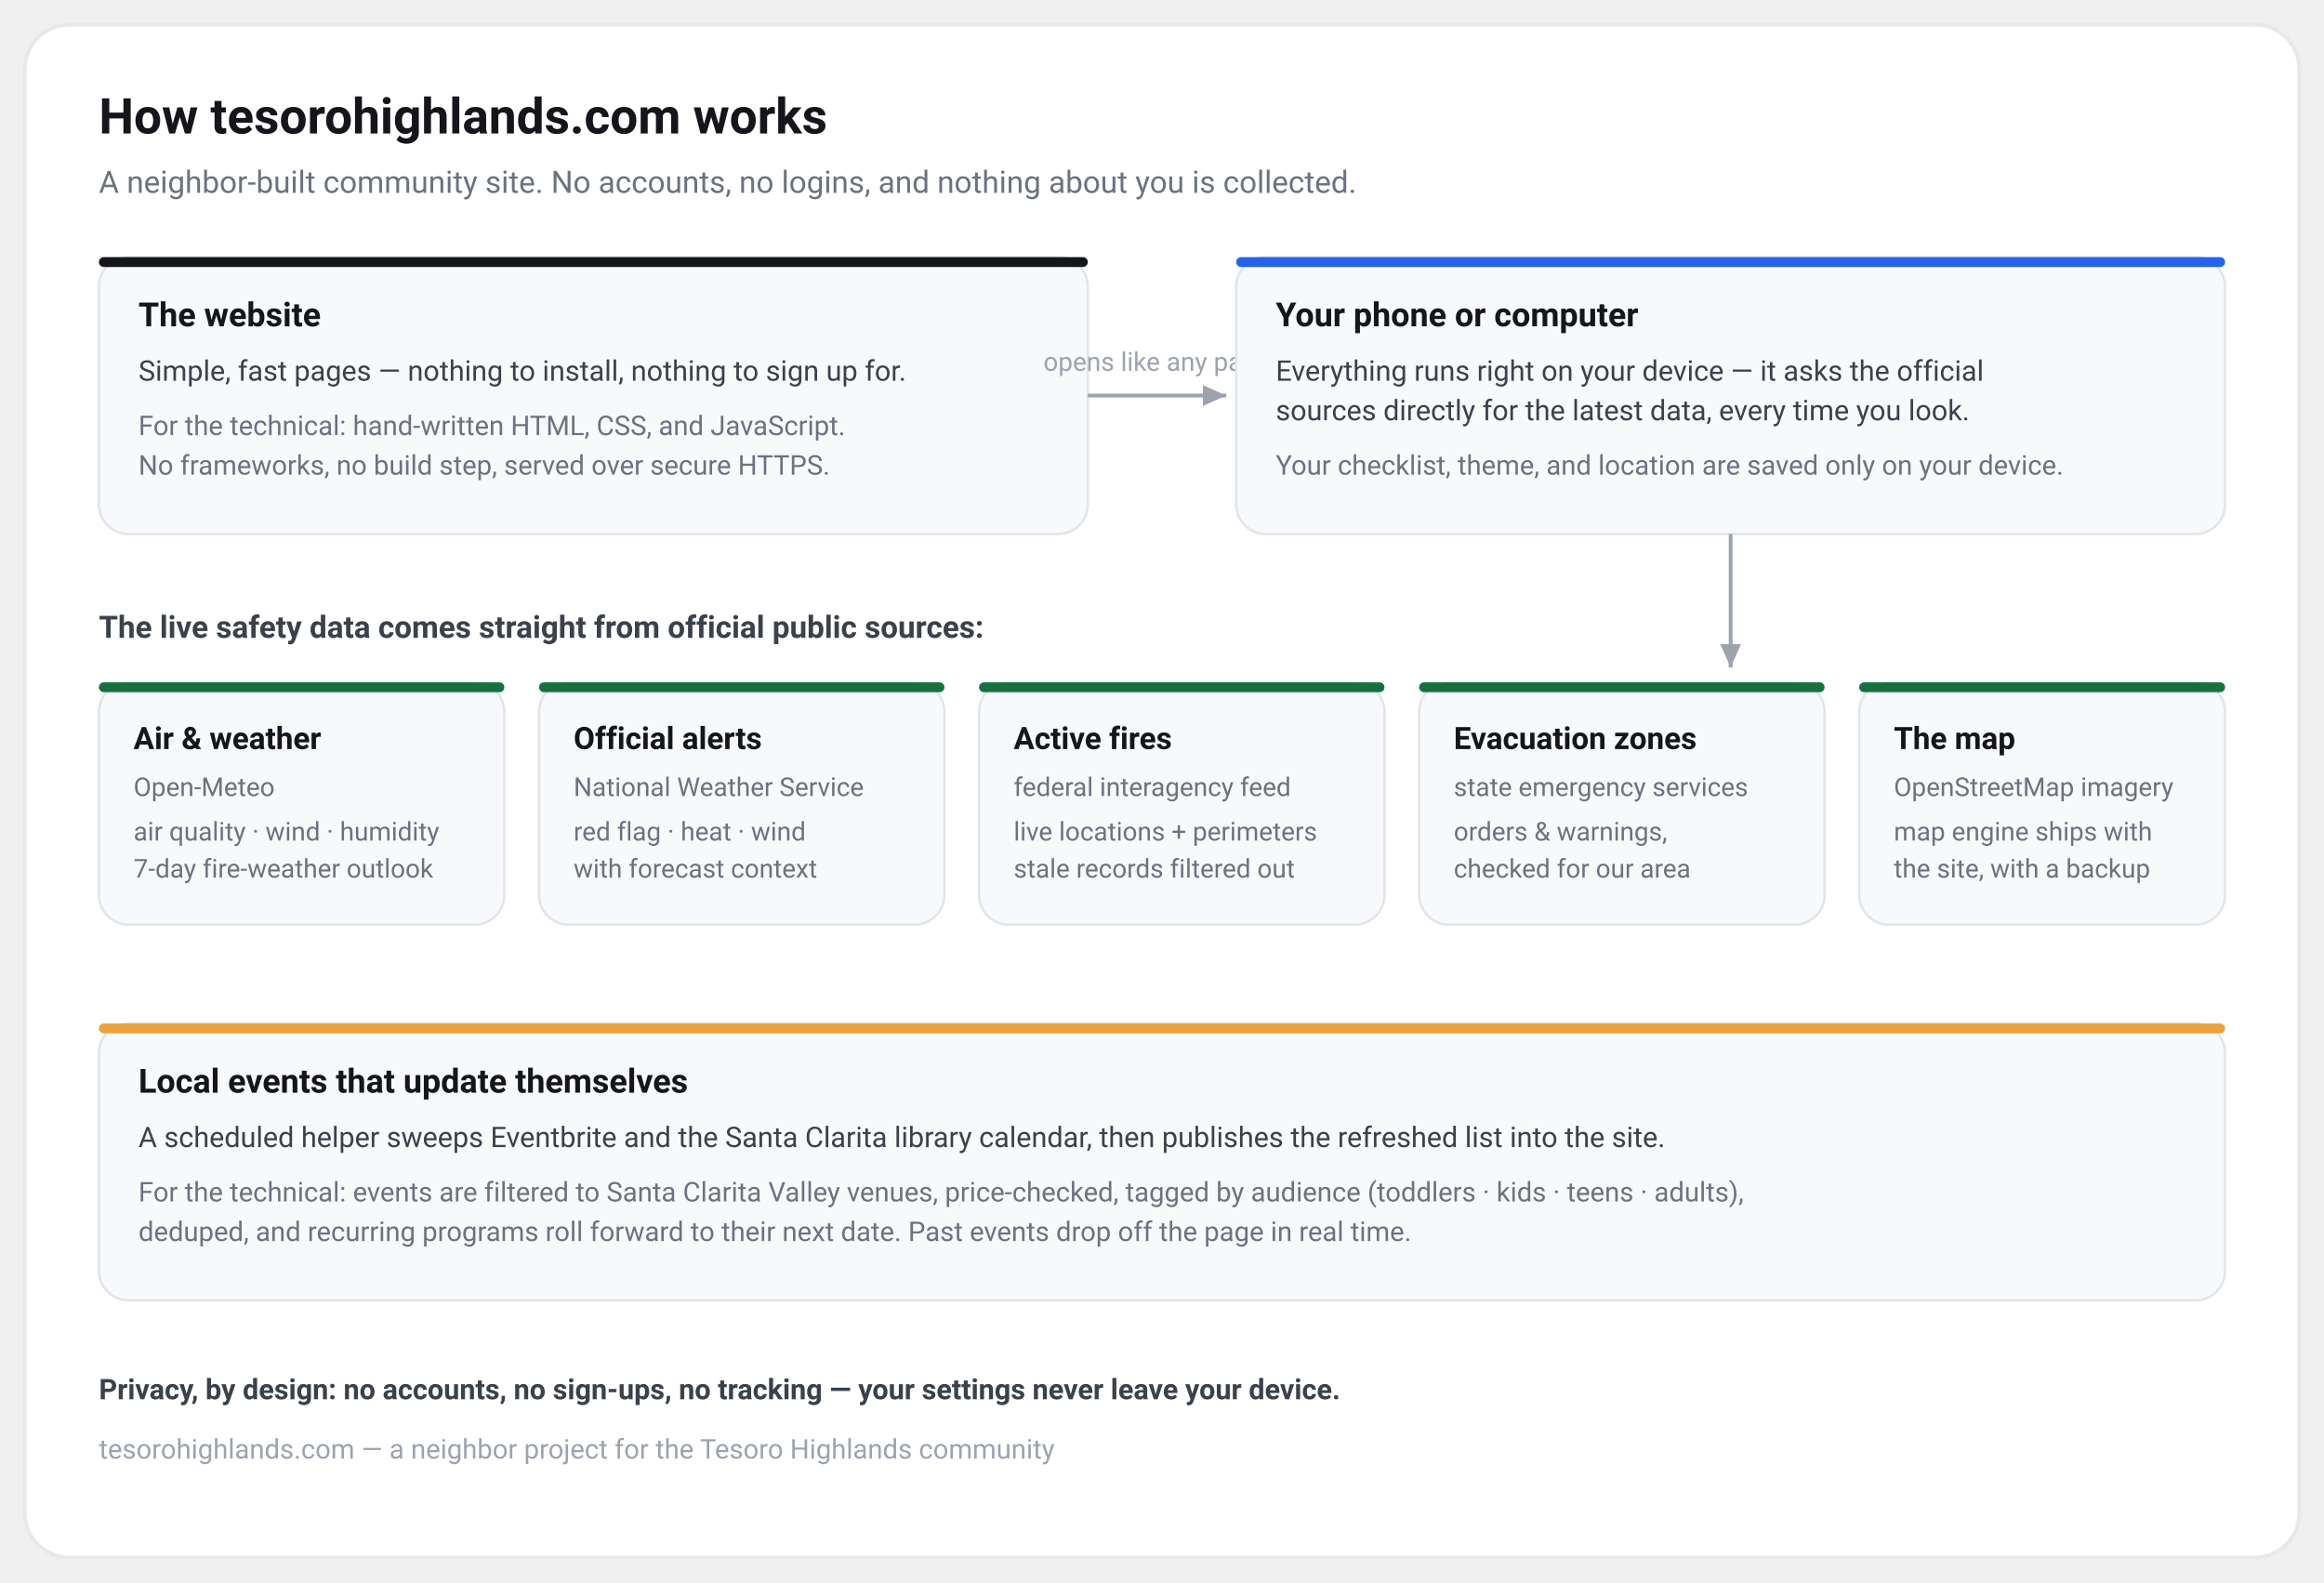
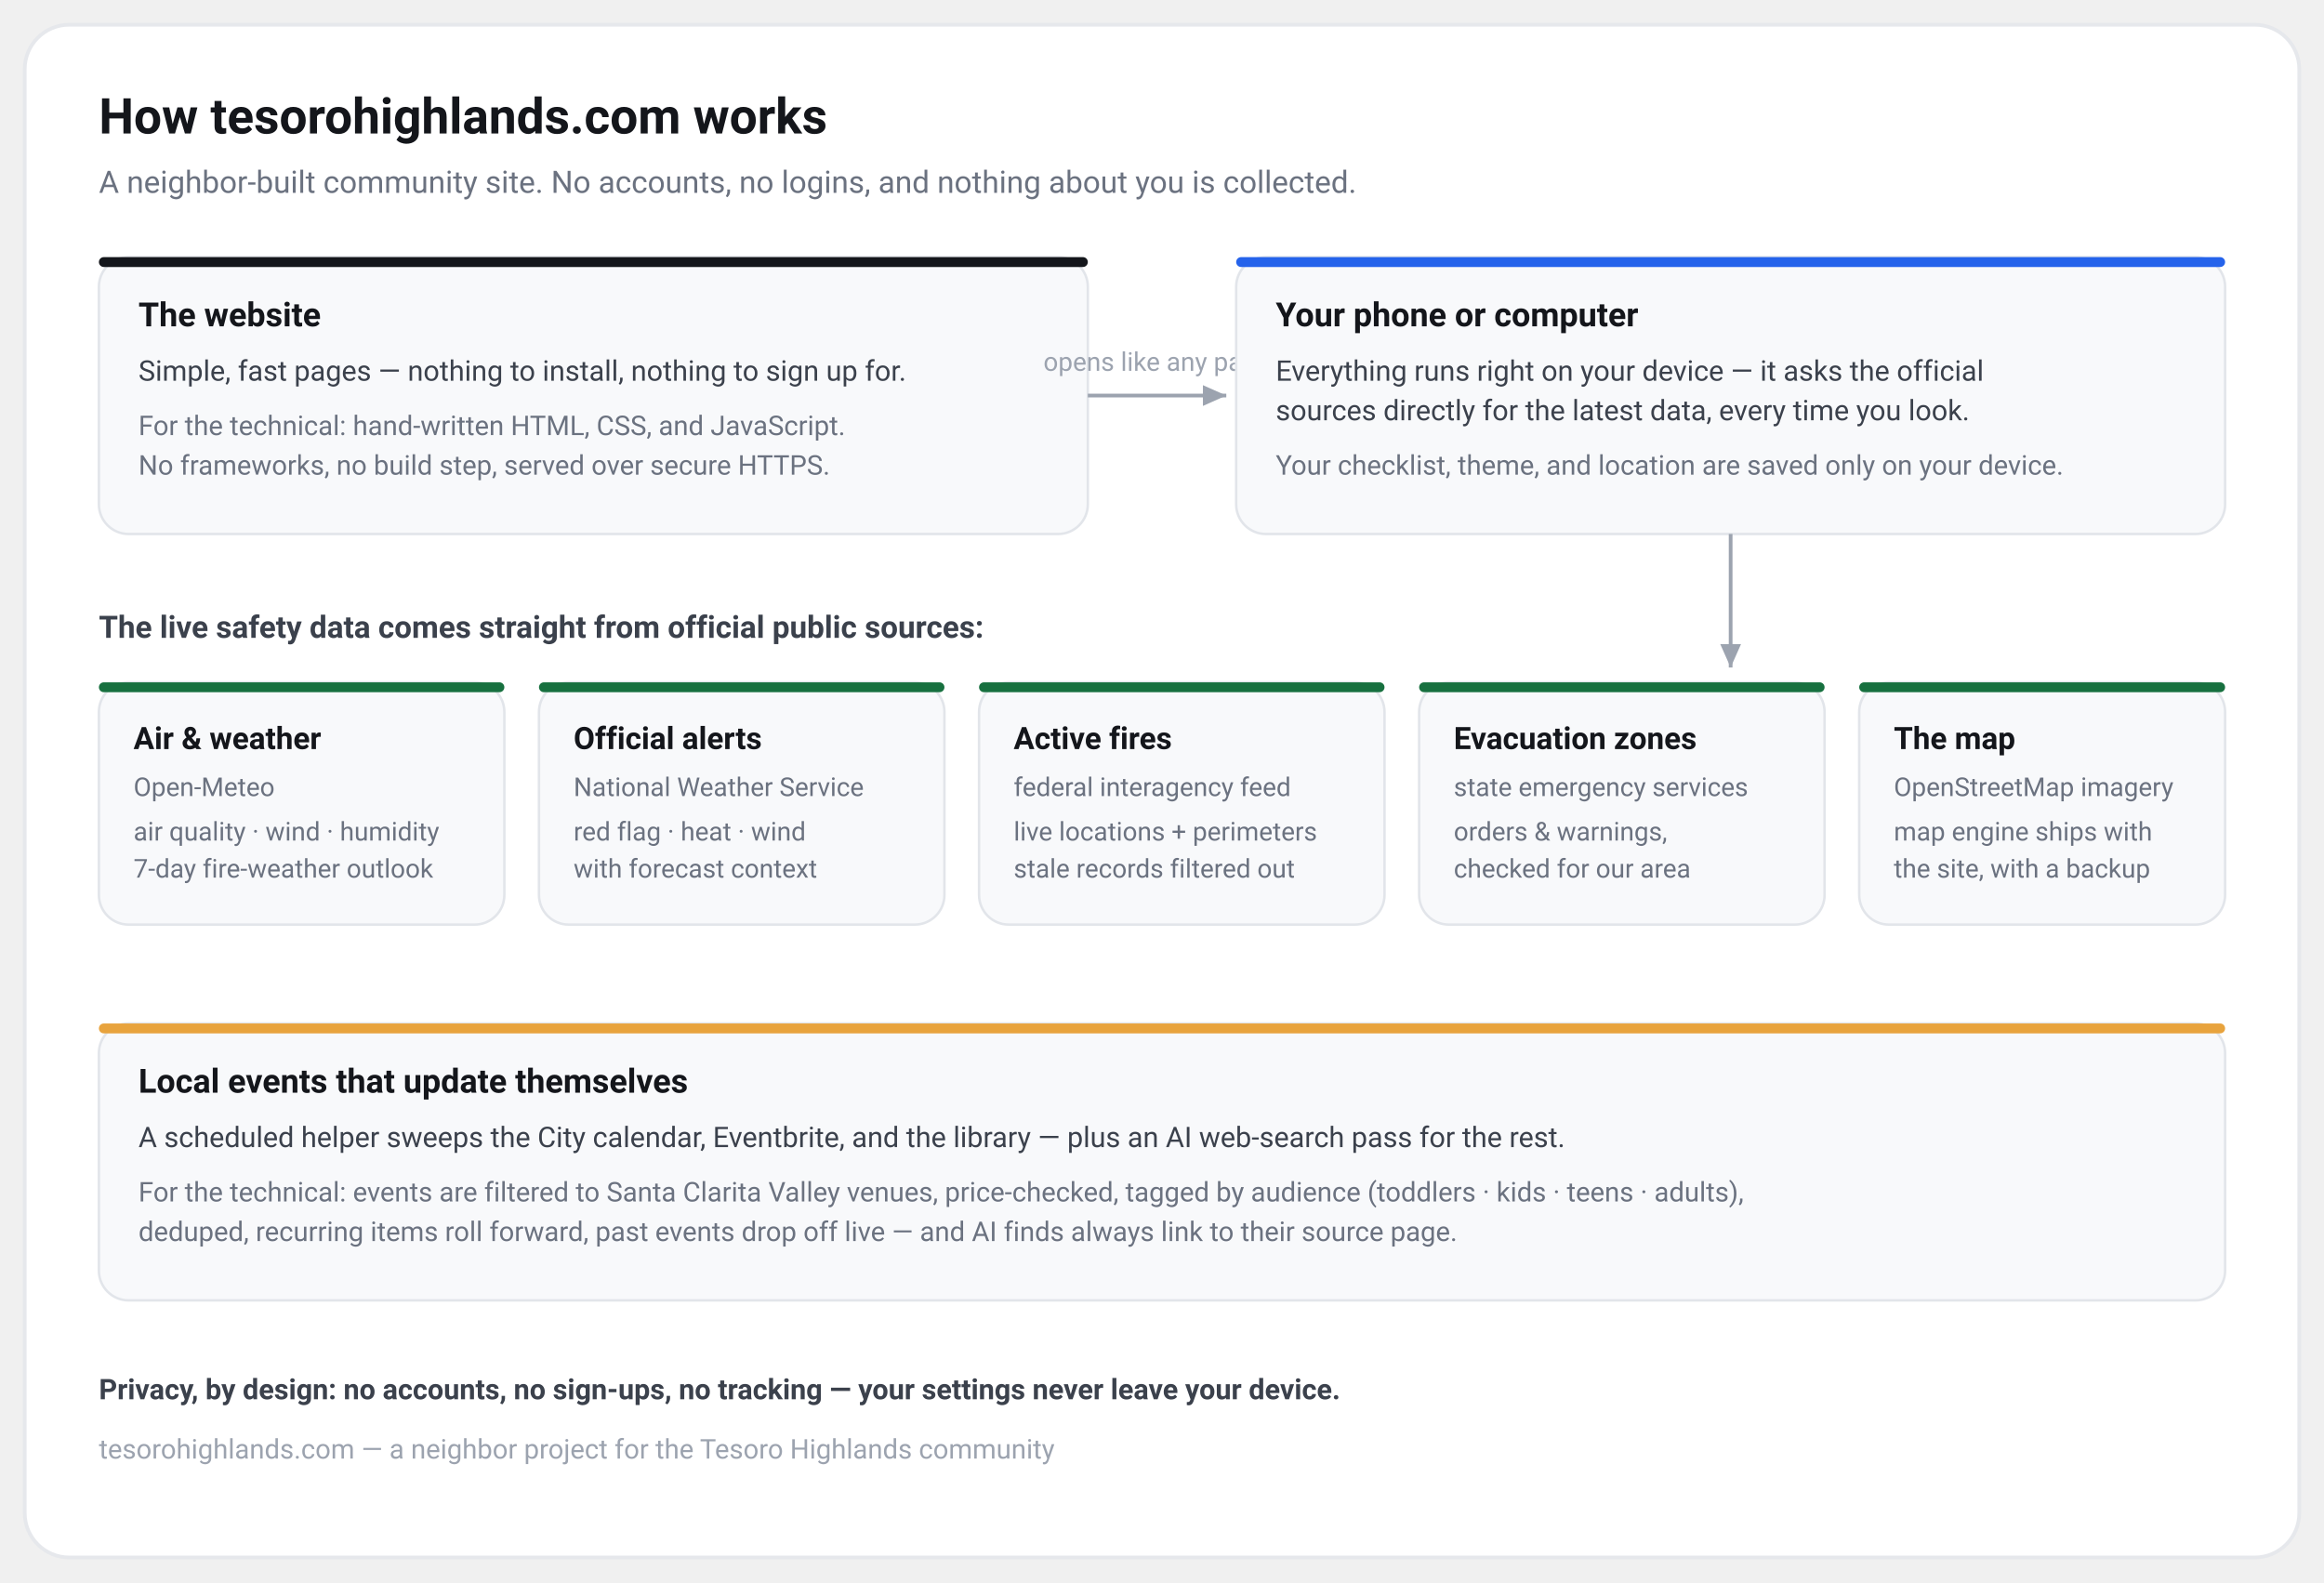
<svg xmlns="http://www.w3.org/2000/svg" viewBox="0 0 940 640" font-family="-apple-system, 'Segoe UI', Roboto, Helvetica, Arial, sans-serif">
  <defs>
    <marker id="arr" viewBox="0 0 10 10" refX="9" refY="5" markerWidth="7" markerHeight="7" orient="auto-start-reverse">
      <path d="M 0 1 L 9 5 L 0 9 z" fill="#9ca3af" />
    </marker>
  </defs>
  <rect x="10" y="10" width="920" height="620" rx="18" fill="#ffffff" stroke="#e6e8ec" stroke-width="1.5" />
  <text x="40" y="54" font-size="20" font-weight="700" fill="#14161b">How tesorohighlands.com works</text>
  <text x="40" y="78" font-size="12.5" fill="#6b7280">A neighbor-built community site. No accounts, no logins, and nothing about you is collected.</text>
  <g>
    <rect x="40" y="104" width="400" height="112" rx="12" fill="#f8f9fb" stroke="#e2e5ea" />
    <rect x="40" y="104" width="400" height="4" rx="2" fill="#14161b" />
    <text x="56" y="132" font-size="13.5" font-weight="650" fill="#14161b">The website</text>
    <text x="56" y="154" font-size="11.5" fill="#3b414c">Simple, fast pages — nothing to install, nothing to sign up for.</text>
    <text x="56" y="176" font-size="11" fill="#6b7280">For the technical: hand-written HTML, CSS, and JavaScript.</text>
    <text x="56" y="192" font-size="11" fill="#6b7280">No frameworks, no build step, served over secure HTTPS.</text>
  </g>
  <line x1="440" y1="160" x2="496" y2="160" stroke="#9ca3af" stroke-width="1.5" marker-end="url(#arr)" />
  <text x="468" y="150" font-size="10.5" fill="#9ca3af" text-anchor="middle">opens like any page</text>
  <g>
    <rect x="500" y="104" width="400" height="112" rx="12" fill="#f8f9fb" stroke="#e2e5ea" />
    <rect x="500" y="104" width="400" height="4" rx="2" fill="#2563eb" />
    <text x="516" y="132" font-size="13.5" font-weight="650" fill="#14161b">Your phone or computer</text>
    <text x="516" y="154" font-size="11.5" fill="#3b414c">Everything runs right on your device — it asks the official</text>
    <text x="516" y="170" font-size="11.5" fill="#3b414c">sources directly for the latest data, every time you look.</text>
    <text x="516" y="192" font-size="11" fill="#6b7280">Your checklist, theme, and location are saved only on your device.</text>
  </g>
  <text x="40" y="258" font-size="12.5" font-weight="650" fill="#3b414c">The live safety data comes straight from official public sources:</text>
  <line x1="700" y1="216" x2="700" y2="270" stroke="#9ca3af" stroke-width="1.5" marker-end="url(#arr)" />
  <g>
    <rect x="40" y="276" width="164" height="98" rx="12" fill="#f8f9fb" stroke="#e2e5ea" />
    <rect x="40" y="276" width="164" height="4" rx="2" fill="#17703f" />
    <text x="54" y="303" font-size="12.5" font-weight="650" fill="#14161b">Air &amp; weather</text>
    <text x="54" y="322" font-size="10.5" fill="#6b7280">Open-Meteo</text>
    <text x="54" y="340" font-size="10.5" fill="#6b7280">air quality · wind · humidity</text>
    <text x="54" y="355" font-size="10.5" fill="#6b7280">7-day fire-weather outlook</text>
  </g>
  <g>
    <rect x="218" y="276" width="164" height="98" rx="12" fill="#f8f9fb" stroke="#e2e5ea" />
    <rect x="218" y="276" width="164" height="4" rx="2" fill="#17703f" />
    <text x="232" y="303" font-size="12.5" font-weight="650" fill="#14161b">Official alerts</text>
    <text x="232" y="322" font-size="10.5" fill="#6b7280">National Weather Service</text>
    <text x="232" y="340" font-size="10.5" fill="#6b7280">red flag · heat · wind</text>
    <text x="232" y="355" font-size="10.5" fill="#6b7280">with forecast context</text>
  </g>
  <g>
    <rect x="396" y="276" width="164" height="98" rx="12" fill="#f8f9fb" stroke="#e2e5ea" />
    <rect x="396" y="276" width="164" height="4" rx="2" fill="#17703f" />
    <text x="410" y="303" font-size="12.5" font-weight="650" fill="#14161b">Active fires</text>
    <text x="410" y="322" font-size="10.5" fill="#6b7280">federal interagency feed</text>
    <text x="410" y="340" font-size="10.5" fill="#6b7280">live locations + perimeters</text>
    <text x="410" y="355" font-size="10.5" fill="#6b7280">stale records filtered out</text>
  </g>
  <g>
    <rect x="574" y="276" width="164" height="98" rx="12" fill="#f8f9fb" stroke="#e2e5ea" />
    <rect x="574" y="276" width="164" height="4" rx="2" fill="#17703f" />
    <text x="588" y="303" font-size="12.5" font-weight="650" fill="#14161b">Evacuation zones</text>
    <text x="588" y="322" font-size="10.5" fill="#6b7280">state emergency services</text>
    <text x="588" y="340" font-size="10.5" fill="#6b7280">orders &amp; warnings,</text>
    <text x="588" y="355" font-size="10.5" fill="#6b7280">checked for our area</text>
  </g>
  <g>
    <rect x="752" y="276" width="148" height="98" rx="12" fill="#f8f9fb" stroke="#e2e5ea" />
    <rect x="752" y="276" width="148" height="4" rx="2" fill="#17703f" />
    <text x="766" y="303" font-size="12.5" font-weight="650" fill="#14161b">The map</text>
    <text x="766" y="322" font-size="10.5" fill="#6b7280">OpenStreetMap imagery</text>
    <text x="766" y="340" font-size="10.5" fill="#6b7280">map engine ships with</text>
    <text x="766" y="355" font-size="10.5" fill="#6b7280">the site, with a backup</text>
  </g>
  <g>
    <rect x="40" y="414" width="860" height="112" rx="12" fill="#f8f9fb" stroke="#e2e5ea" />
    <rect x="40" y="414" width="860" height="4" rx="2" fill="#e8a33d" />
    <text x="56" y="442" font-size="13.5" font-weight="650" fill="#14161b">Local events that update themselves</text>
-     <text x="56" y="464" font-size="11.5" fill="#3b414c">A scheduled helper sweeps Eventbrite and the Santa Clarita library calendar, then publishes the refreshed list into the site.</text>
+     <text x="56" y="464" font-size="11.5" fill="#3b414c">A scheduled helper sweeps the City calendar, Eventbrite, and the library — plus an AI web-search pass for the rest.</text>
    <text x="56" y="486" font-size="11" fill="#6b7280">For the technical: events are filtered to Santa Clarita Valley venues, price-checked, tagged by audience (toddlers · kids · teens · adults),</text>
-     <text x="56" y="502" font-size="11" fill="#6b7280">deduped, and recurring programs roll forward to their next date. Past events drop off the page in real time.</text>
+     <text x="56" y="502" font-size="11" fill="#6b7280">deduped, recurring items roll forward, past events drop off live — and AI finds always link to their source page.</text>
  </g>
  <text x="40" y="566" font-size="11.5" font-weight="650" fill="#3b414c">Privacy, by design: no accounts, no sign-ups, no tracking — your settings never leave your device.</text>
  <text x="40" y="590" font-size="11" fill="#9ca3af">tesorohighlands.com — a neighbor project for the Tesoro Highlands community</text>
</svg>
